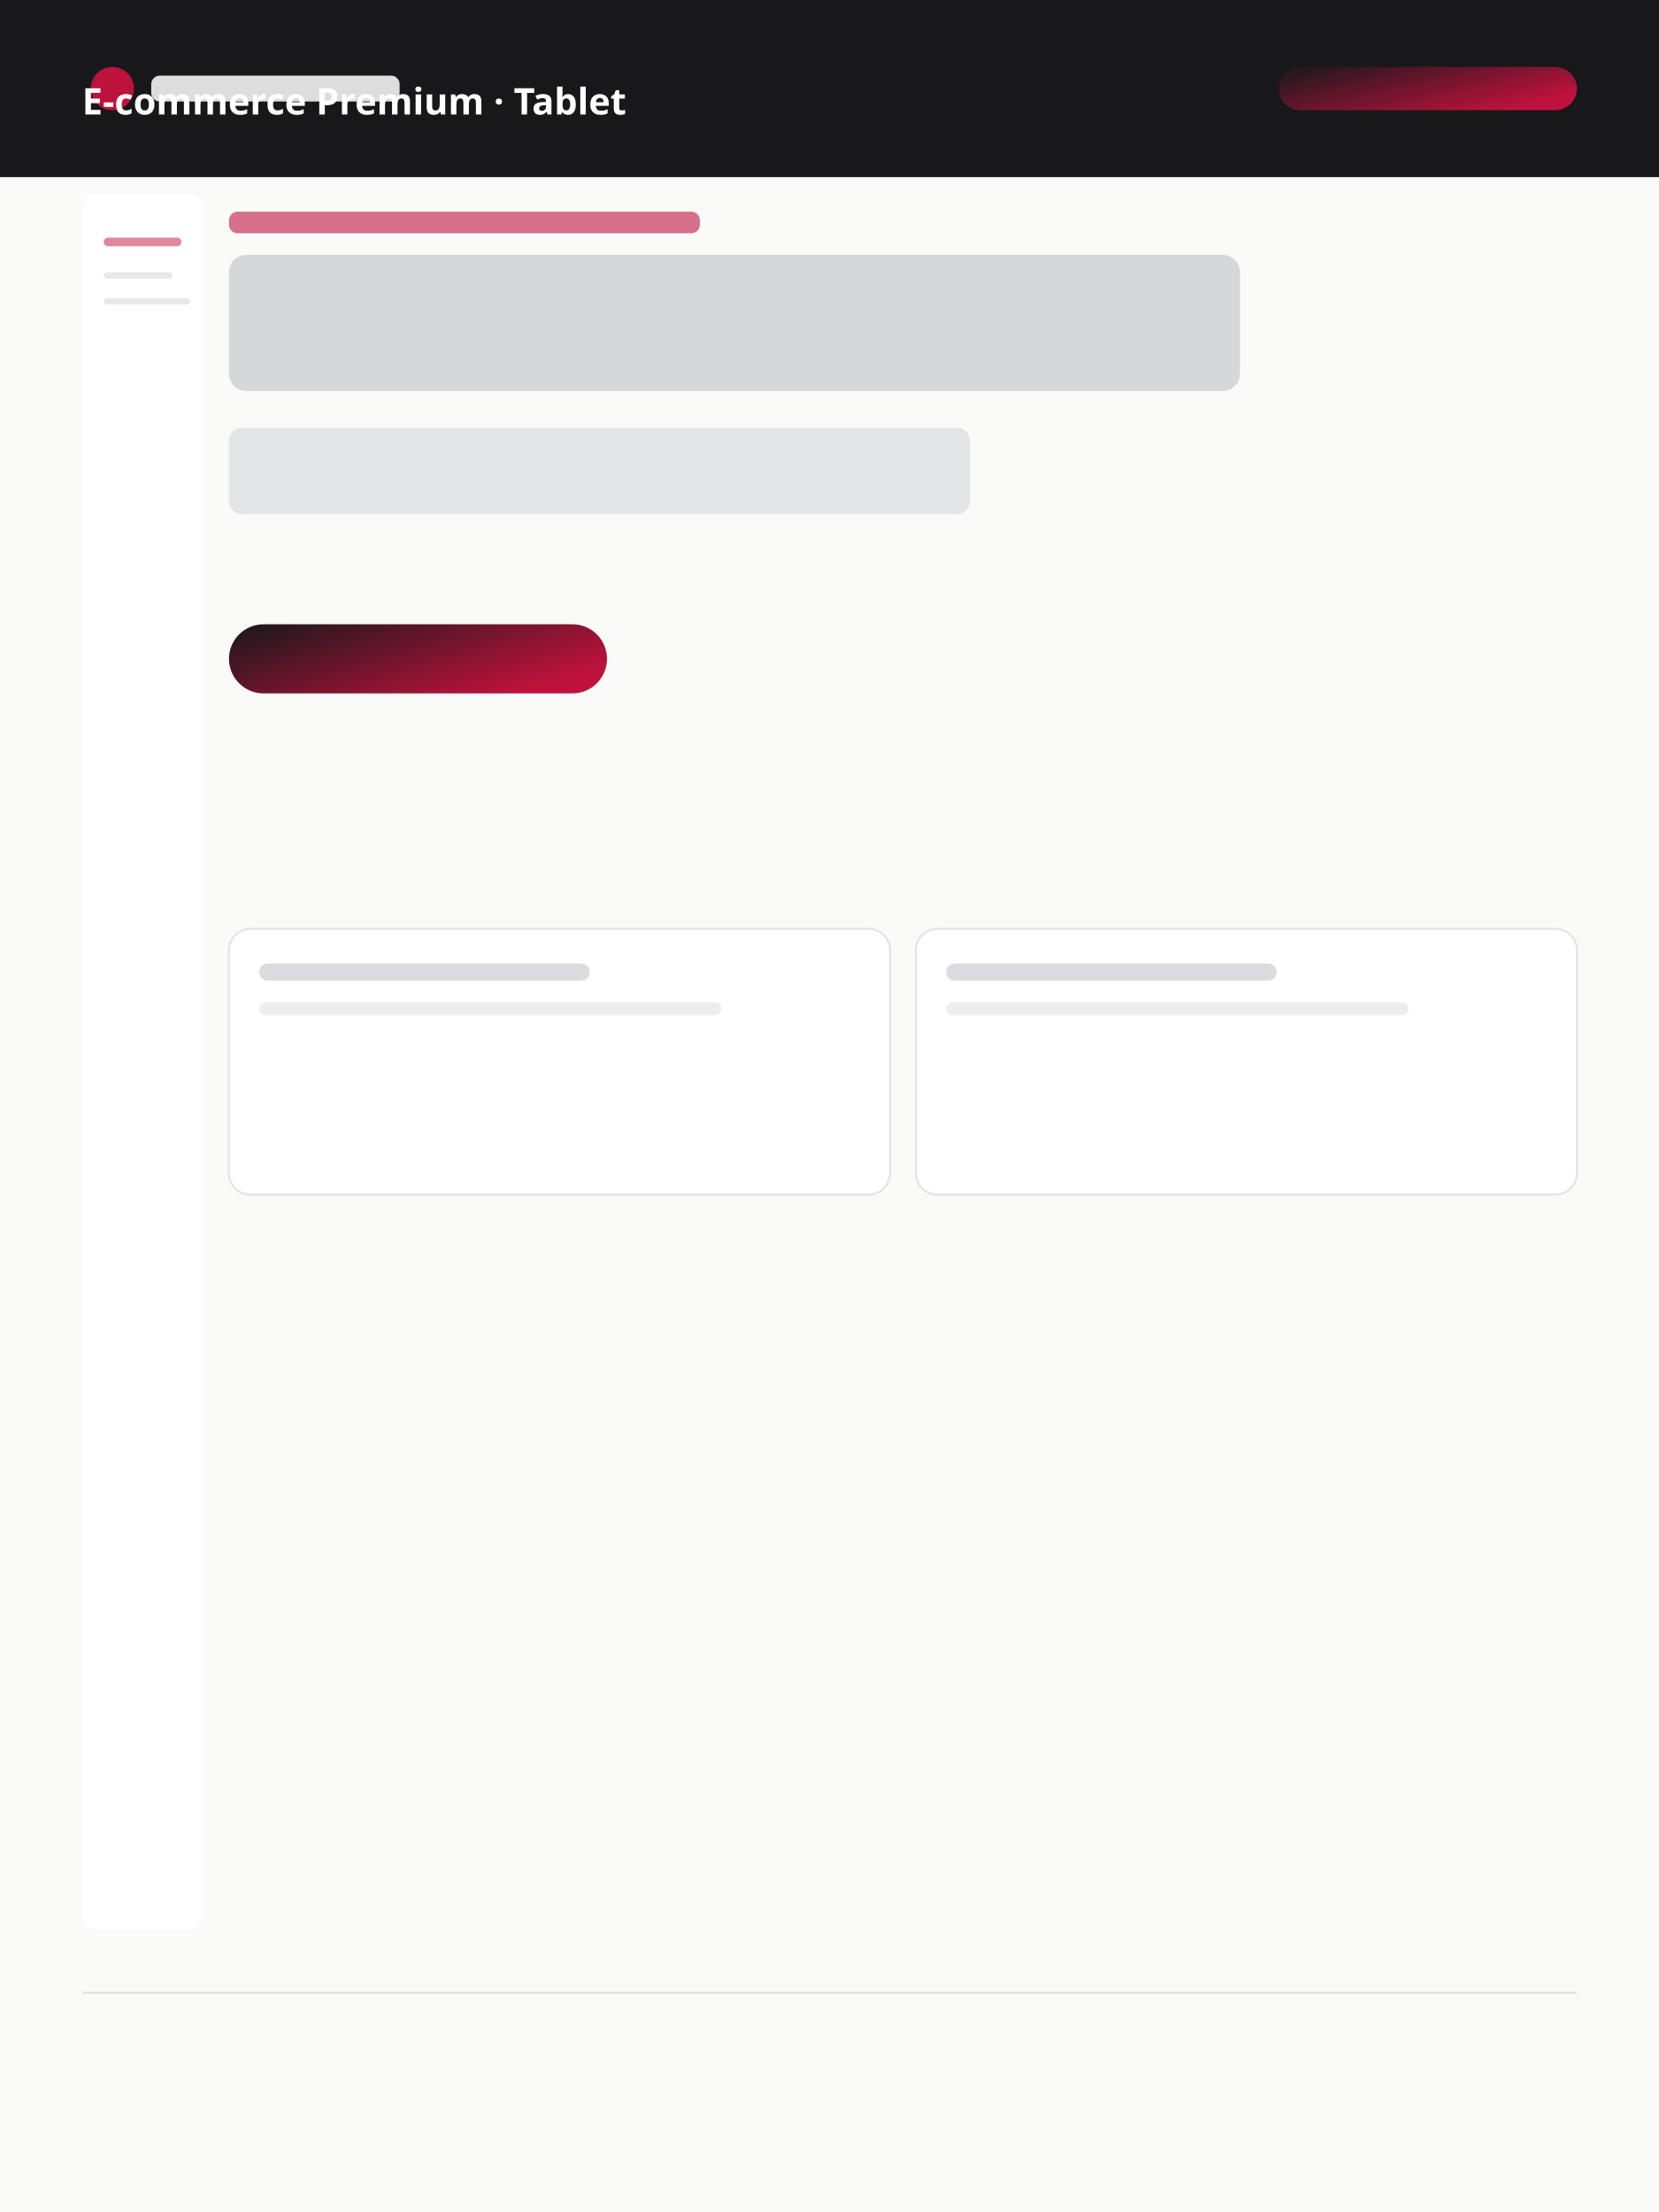
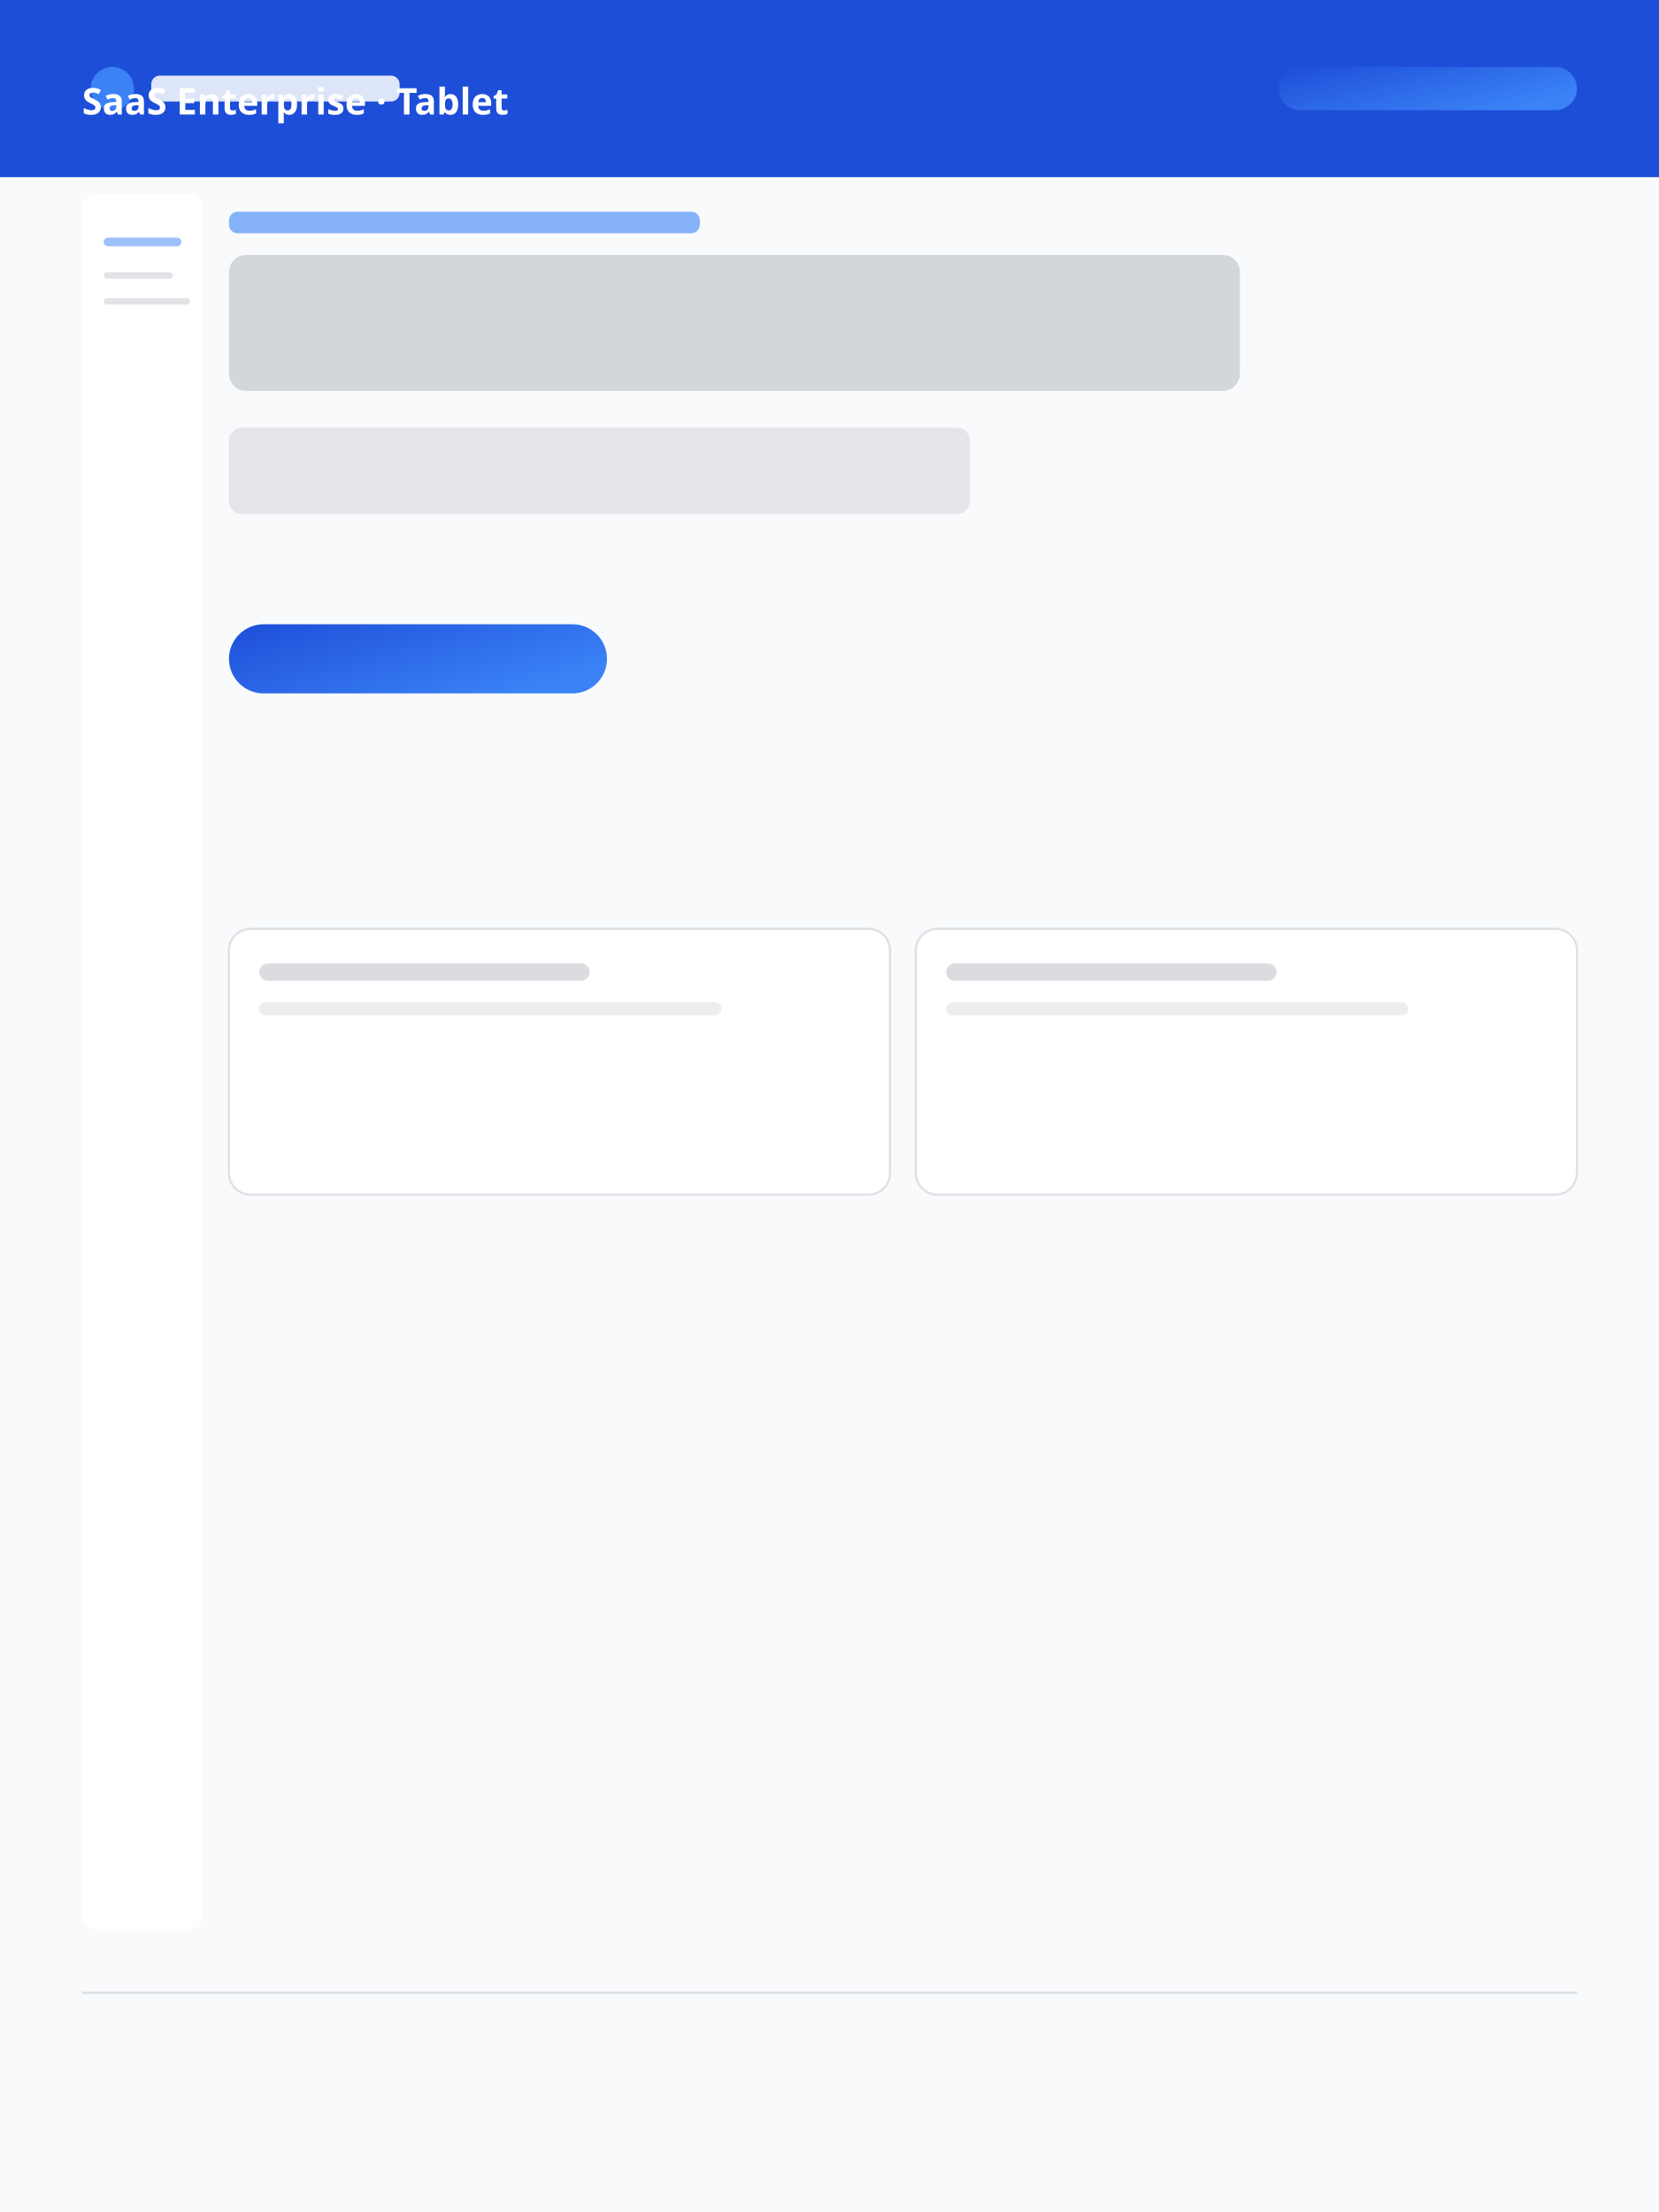
- <svg xmlns="http://www.w3.org/2000/svg" width="768" height="1024" viewBox="0 0 768 1024" role="img" aria-label="E-commerce Premium Tablet preview">
+ <svg xmlns="http://www.w3.org/2000/svg" width="768" height="1024" viewBox="0 0 768 1024" role="img" aria-label="SaaS Enterprise Tablet preview">
  <defs>
    <linearGradient id="g-ecommerce-premium-768" x1="0" y1="0" x2="1" y2="0.6">
-       <stop offset="0%" stop-color="#18181B" />
-       <stop offset="100%" stop-color="#BE123C" />
+       <stop offset="0%" stop-color="#1D4ED8" />
+       <stop offset="100%" stop-color="#3B82F6" />
    </linearGradient>
  </defs>
-   <rect width="768" height="1024" fill="#FAFAF9" />
-   <rect width="768" height="82" fill="#18181B" />
-   <circle cx="52" cy="41" r="10" fill="#BE123C" />
+   <rect width="768" height="1024" fill="#F8FAFC" />
+   <rect width="768" height="82" fill="#1D4ED8" />
+   <circle cx="52" cy="41" r="10" fill="#3B82F6" />
  <rect x="70" y="35" width="115" height="12" rx="4" fill="#fff" opacity="0.85" />
  <rect x="592" y="31" width="138" height="20" rx="10" fill="url(#g-ecommerce-premium-768)" />
  <rect x="38" y="90" width="56" height="803" rx="6" fill="#FFFFFF" opacity="0.95" />
-   <rect x="48" y="110" width="36" height="4" rx="2" fill="#BE123C" opacity="0.5" />
-   <rect x="48" y="126" width="32" height="3" rx="1.5" fill="rgba(24,24,27,0.1)" />
-   <rect x="48" y="138" width="40" height="3" rx="1.5" fill="rgba(24,24,27,0.1)" />
-   <rect x="106" y="98" width="218" height="10" rx="4" fill="#BE123C" opacity="0.6" />
+   <rect x="48" y="110" width="36" height="4" rx="2" fill="#3B82F6" opacity="0.5" />
+   <rect x="48" y="126" width="32" height="3" rx="1.5" fill="rgba(15,23,42,0.12)" />
+   <rect x="48" y="138" width="40" height="3" rx="1.5" fill="rgba(15,23,42,0.12)" />
+   <rect x="106" y="98" width="218" height="10" rx="4" fill="#3B82F6" opacity="0.6" />
  <rect x="106" y="118" width="468" height="63" rx="8" fill="#0F172A" opacity="0.16" />
  <rect x="106" y="198" width="343" height="40" rx="6" fill="#0F172A" opacity="0.09" />
  <rect x="106" y="289" width="175" height="32" rx="16" fill="url(#g-ecommerce-premium-768)" />
-   <rect x="106" y="430" width="306" height="123" rx="10" fill="#FFFFFF" stroke="rgba(24,24,27,0.1)" stroke-width="1" />
+   <rect x="106" y="430" width="306" height="123" rx="10" fill="#FFFFFF" stroke="rgba(15,23,42,0.12)" stroke-width="1" />
  <rect x="120" y="446" width="153" height="8" rx="4" fill="#0F172A" opacity="0.15" />
  <rect x="120" y="464" width="214" height="6" rx="3" fill="#0F172A" opacity="0.08" />
-   <rect x="424" y="430" width="306" height="123" rx="10" fill="#FFFFFF" stroke="rgba(24,24,27,0.1)" stroke-width="1" />
+   <rect x="424" y="430" width="306" height="123" rx="10" fill="#FFFFFF" stroke="rgba(15,23,42,0.12)" stroke-width="1" />
  <rect x="438" y="446" width="153" height="8" rx="4" fill="#0F172A" opacity="0.15" />
  <rect x="438" y="464" width="214" height="6" rx="3" fill="#0F172A" opacity="0.08" />
-   <rect x="38" y="922" width="692" height="1" fill="rgba(24,24,27,0.1)" />
-   <text x="38" y="53" fill="#fff" font-family="system-ui,sans-serif" font-size="17" font-weight="600">E-commerce Premium · Tablet</text>
+   <rect x="38" y="922" width="692" height="1" fill="rgba(15,23,42,0.12)" />
+   <text x="38" y="53" fill="#fff" font-family="system-ui,sans-serif" font-size="17" font-weight="600">SaaS Enterprise · Tablet</text>
</svg>
